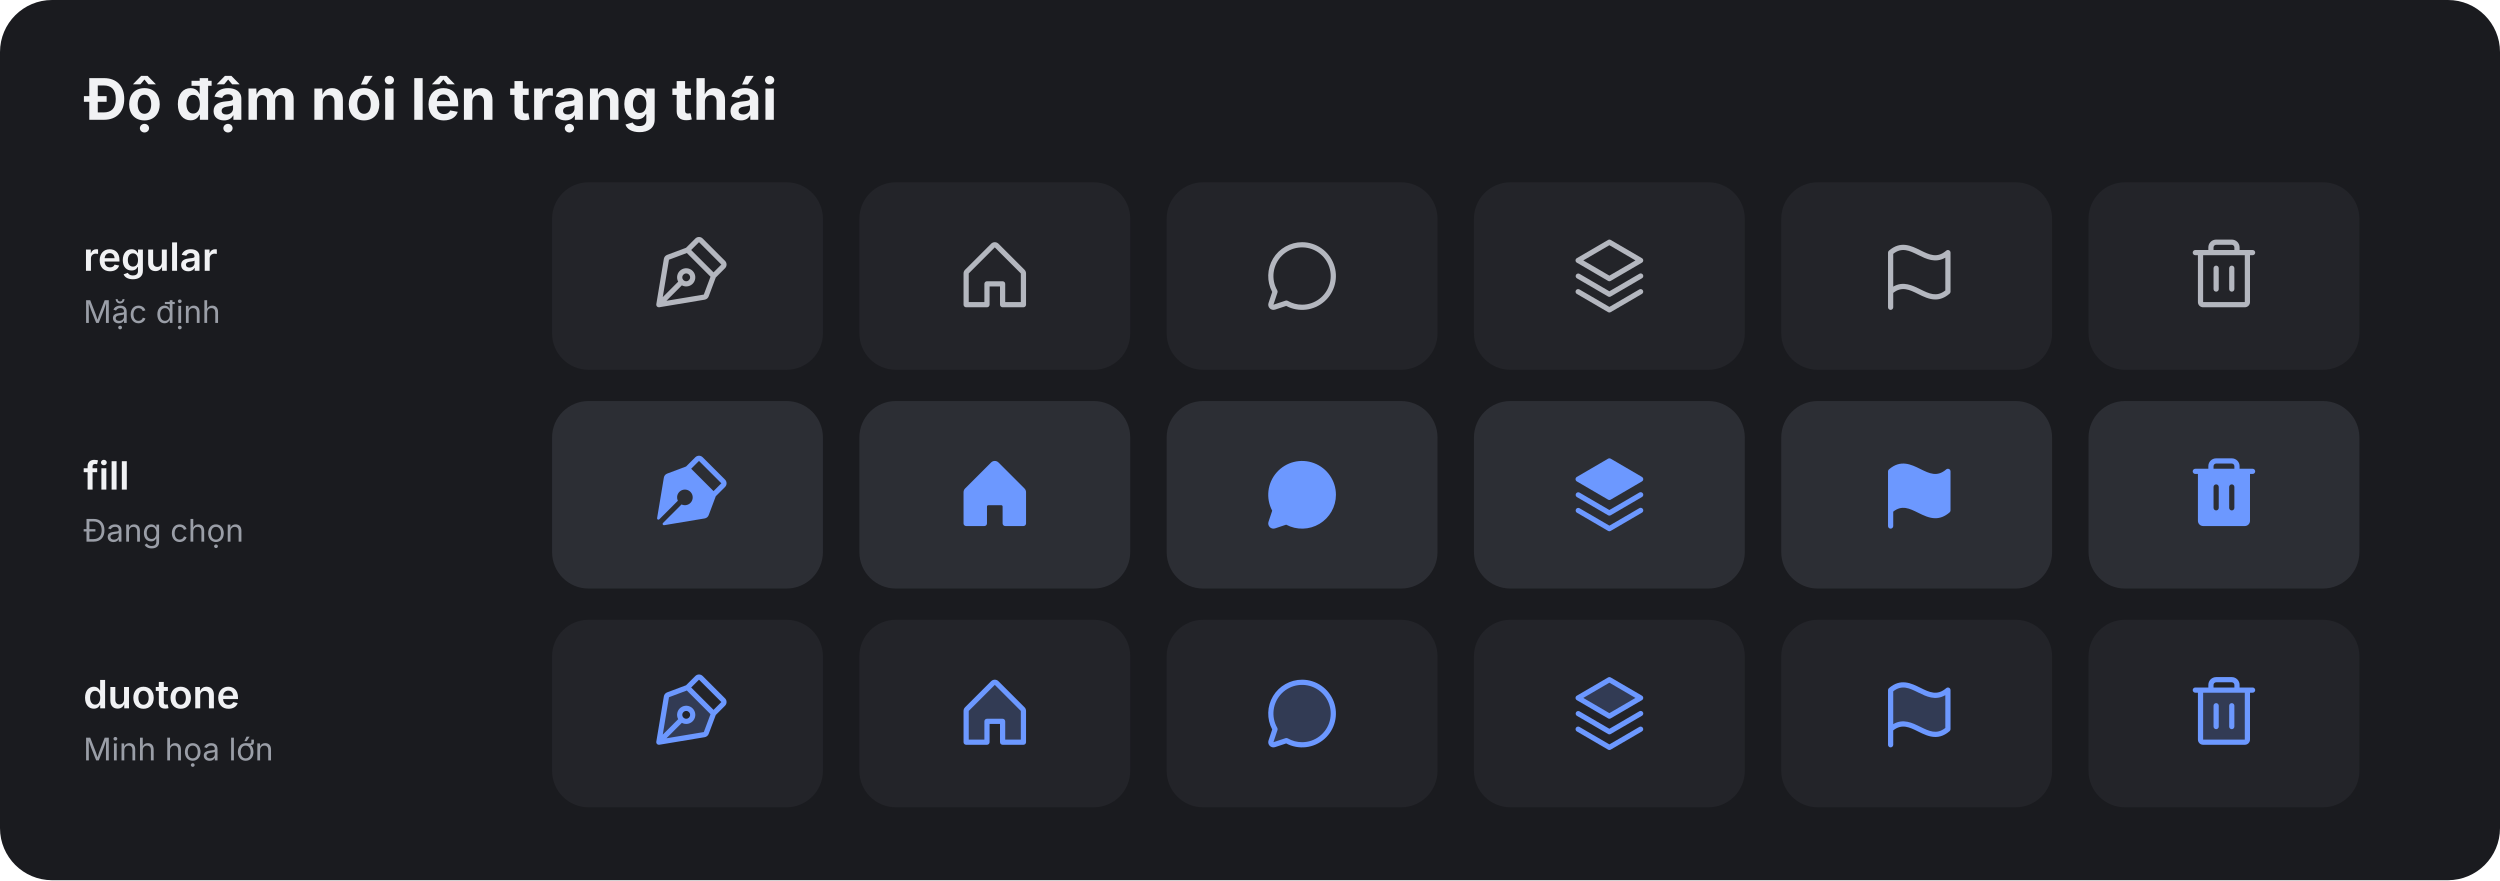
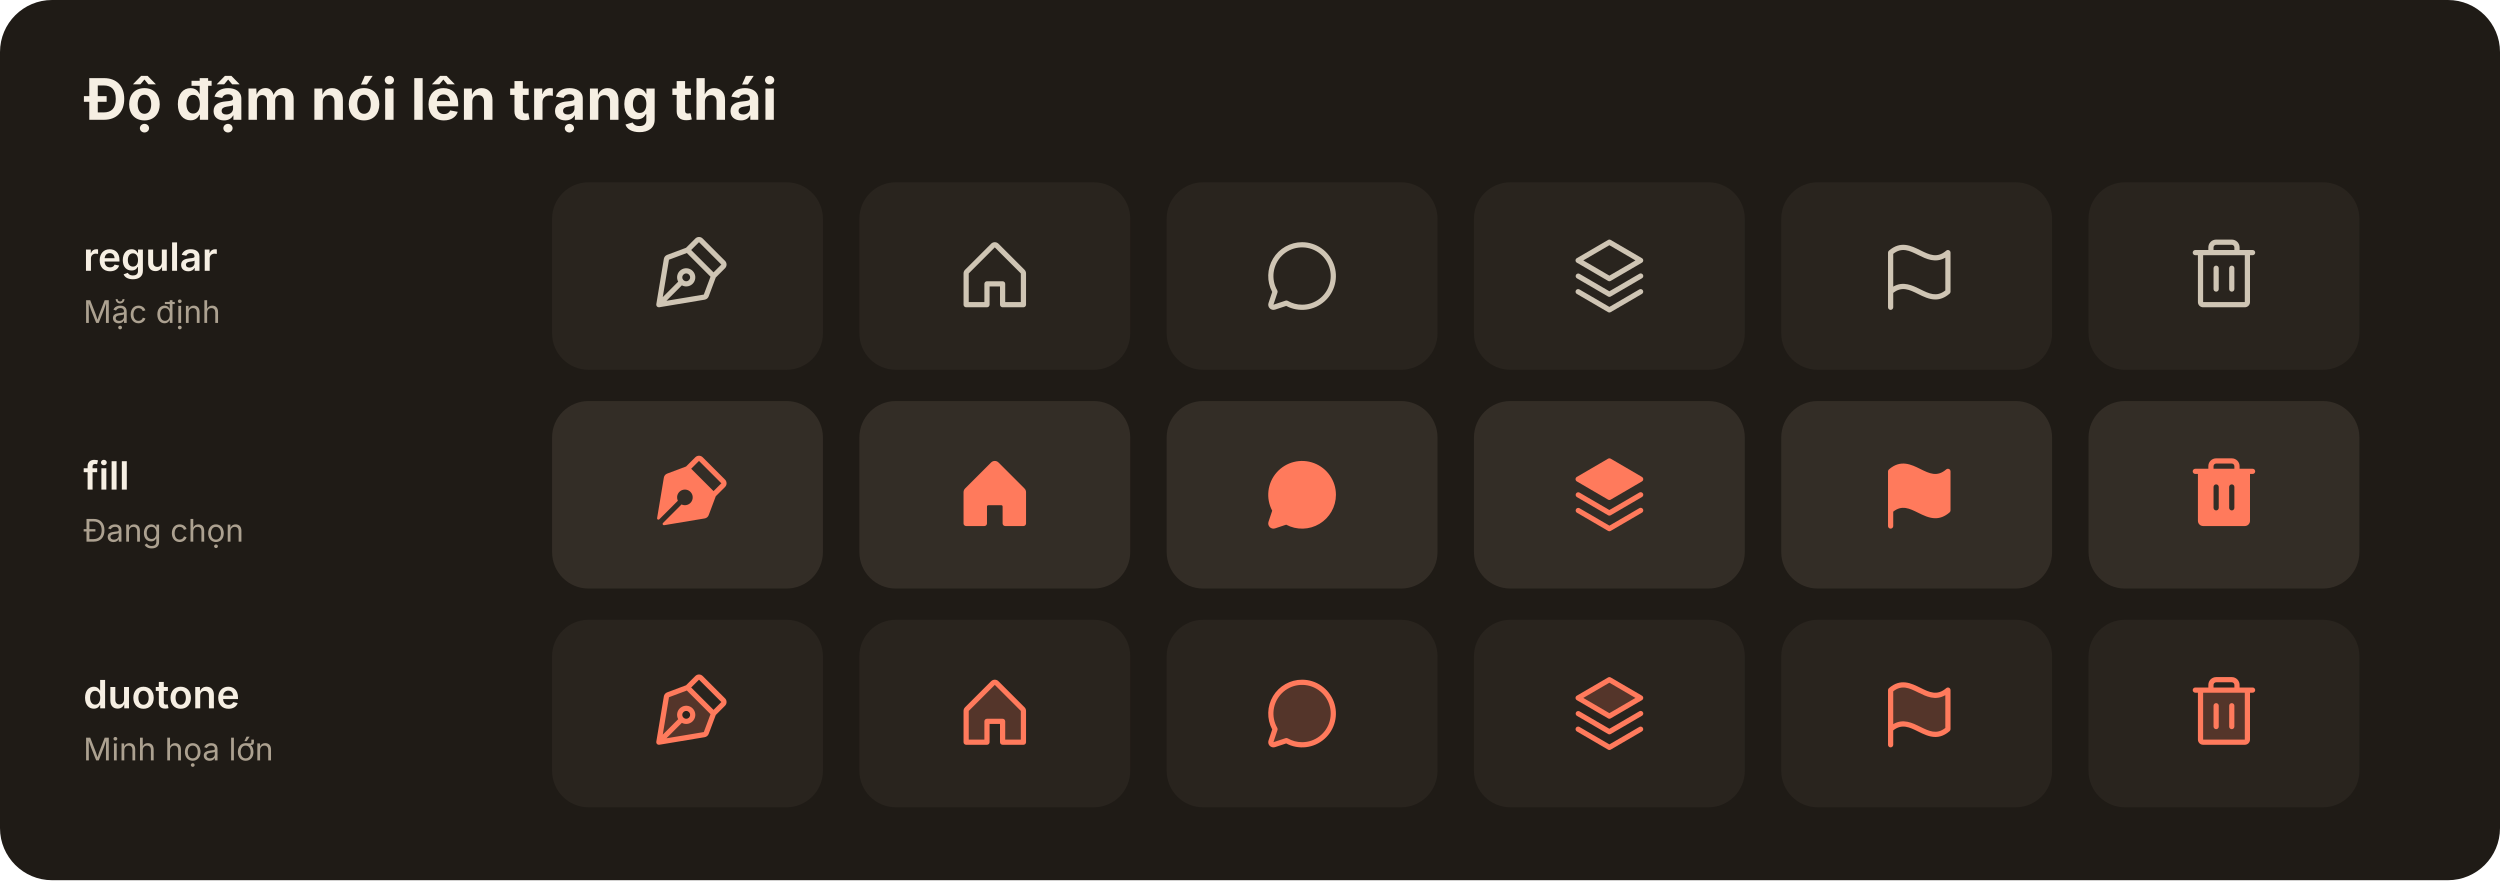
<svg xmlns="http://www.w3.org/2000/svg" width="960" height="338" viewBox="0 0 960 338">
-   <rect width="960" height="338" rx="20" fill="#1a1b1f" />
-   <text x="32" y="46" font-family="Inter, Helvetica, Arial, sans-serif" font-size="22" font-weight="700" fill="#f1f2f4" text-anchor="start">Độ đậm nói lên trạng thái</text>
-   <text x="32" y="104" font-family="Inter, Helvetica, Arial, sans-serif" font-size="15" font-weight="600" fill="#f1f2f4" text-anchor="start">regular</text>
-   <text x="32" y="124" font-family="Inter, Helvetica, Arial, sans-serif" font-size="12" font-weight="400" fill="#9a9ea7" text-anchor="start">Mặc định</text>
-   <rect x="212" y="70" width="104" height="72" rx="14" fill="#232429" />
-   <g transform="translate(248 90) scale(0.125)" fill="#b4b7bf">
+   <rect width="960" height="338" rx="20" fill="#1f1b16" />
+   <text x="32" y="46" font-family="Inter, Helvetica, Arial, sans-serif" font-size="22" font-weight="700" fill="#f6efe3" text-anchor="start">Độ đậm nói lên trạng thái</text>
+   <text x="32" y="104" font-family="Inter, Helvetica, Arial, sans-serif" font-size="15" font-weight="600" fill="#f6efe3" text-anchor="start">regular</text>
+   <text x="32" y="124" font-family="Inter, Helvetica, Arial, sans-serif" font-size="12" font-weight="400" fill="#aca190" text-anchor="start">Mặc định</text>
+   <rect x="212" y="70" width="104" height="72" rx="14" fill="#29241e" />
+   <g transform="translate(248 90) scale(0.125)" fill="#cfc5b4">
    <path d="M248 92.68a15.86 15.86 0 0 0-4.69-11.31l-68.68-68.69a16 16 0 0 0-22.63 0l-28.43 28.43-58 21.77a16.06 16.06 0 0 0-10.22 12.35L32.11 214.68A8 8 0 0 0 40 224a8.4 8.4 0 0 0 1.32-.11l139.44-23.24a16 16 0 0 0 12.35-10.17l21.77-58L243.31 104A15.87 15.87 0 0 0 248 92.68m-69.87 92.19L63.32 204l47.37-47.37a28 28 0 1 0-11.32-11.32L52 192.7 71.13 77.86 126 57.29 198.7 130ZM112 132a12 12 0 1 1 12 12 12 12 0 0 1-12-12m96-15.32L139.31 48l24-24L232 92.68Z" />
  </g>
-   <rect x="330" y="70" width="104" height="72" rx="14" fill="#232429" />
-   <g transform="translate(366 90) scale(0.125)" fill="#b4b7bf">
+   <rect x="330" y="70" width="104" height="72" rx="14" fill="#29241e" />
+   <g transform="translate(366 90) scale(0.125)" fill="#cfc5b4">
    <path d="m219.31 108.68-80-80a16 16 0 0 0-22.62 0l-80 80A15.87 15.87 0 0 0 32 120v96a8 8 0 0 0 8 8h64a8 8 0 0 0 8-8v-56h32v56a8 8 0 0 0 8 8h64a8 8 0 0 0 8-8v-96a15.87 15.87 0 0 0-4.69-11.32M208 208h-48v-56a8 8 0 0 0-8-8h-48a8 8 0 0 0-8 8v56H48v-88l80-80 80 80Z" />
  </g>
-   <rect x="448" y="70" width="104" height="72" rx="14" fill="#232429" />
-   <g transform="translate(484 90) scale(0.125)" fill="#b4b7bf">
+   <rect x="448" y="70" width="104" height="72" rx="14" fill="#29241e" />
+   <g transform="translate(484 90) scale(0.125)" fill="#cfc5b4">
    <path d="M128 24a104 104 0 0 0-91.82 152.88l-11.35 34.05a16 16 0 0 0 20.24 20.24l34.05-11.35A104 104 0 1 0 128 24m0 192a87.87 87.87 0 0 1-44.06-11.81 8 8 0 0 0-6.54-.67L40 216l12.47-37.4a8 8 0 0 0-.66-6.54A88 88 0 1 1 128 216" />
  </g>
-   <rect x="566" y="70" width="104" height="72" rx="14" fill="#232429" />
-   <g transform="translate(602 90) scale(0.125)" fill="#b4b7bf">
+   <rect x="566" y="70" width="104" height="72" rx="14" fill="#29241e" />
+   <g transform="translate(602 90) scale(0.125)" fill="#cfc5b4">
    <path d="M230.91 172a8 8 0 0 1-2.91 10.91l-96 56a8 8 0 0 1-8.06 0l-96-56A8 8 0 0 1 36 169.09l92 53.65 92-53.65a8 8 0 0 1 10.91 2.91M220 121.09l-92 53.65-92-53.65a8 8 0 0 0-8 13.82l96 56a8 8 0 0 0 8.06 0l96-56a8 8 0 1 0-8.06-13.82M24 80a8 8 0 0 1 4-6.91l96-56a8 8 0 0 1 8.06 0l96 56a8 8 0 0 1 0 13.82l-96 56a8 8 0 0 1-8.06 0l-96-56A8 8 0 0 1 24 80m23.88 0L128 126.74 208.12 80 128 33.26Z" />
  </g>
-   <rect x="684" y="70" width="104" height="72" rx="14" fill="#232429" />
-   <g transform="translate(720 90) scale(0.125)" fill="#b4b7bf">
+   <rect x="684" y="70" width="104" height="72" rx="14" fill="#29241e" />
+   <g transform="translate(720 90) scale(0.125)" fill="#cfc5b4">
    <path d="M42.76 50A8 8 0 0 0 40 56v168a8 8 0 0 0 16 0v-44.23c26.79-21.16 49.87-9.75 76.45 3.41 16.4 8.11 34.06 16.85 53 16.85 13.93 0 28.54-4.75 43.82-18a8 8 0 0 0 2.76-6V56a8 8 0 0 0-13.27-6c-28 24.23-51.72 12.49-79.21-1.12C111.07 34.76 78.78 18.79 42.76 50M216 172.25c-26.79 21.16-49.87 9.74-76.45-3.41-25-12.35-52.81-26.13-83.55-8.4V59.79c26.79-21.16 49.87-9.75 76.45 3.4 25 12.35 52.82 26.13 83.55 8.4Z" />
  </g>
-   <rect x="802" y="70" width="104" height="72" rx="14" fill="#232429" />
-   <g transform="translate(838 90) scale(0.125)" fill="#b4b7bf">
+   <rect x="802" y="70" width="104" height="72" rx="14" fill="#29241e" />
+   <g transform="translate(838 90) scale(0.125)" fill="#cfc5b4">
    <path d="M216 48h-40v-8a24 24 0 0 0-24-24h-48a24 24 0 0 0-24 24v8H40a8 8 0 0 0 0 16h8v144a16 16 0 0 0 16 16h128a16 16 0 0 0 16-16V64h8a8 8 0 0 0 0-16M96 40a8 8 0 0 1 8-8h48a8 8 0 0 1 8 8v8H96Zm96 168H64V64h128Zm-80-104v64a8 8 0 0 1-16 0v-64a8 8 0 0 1 16 0m48 0v64a8 8 0 0 1-16 0v-64a8 8 0 0 1 16 0" />
  </g>
-   <text x="32" y="188" font-family="Inter, Helvetica, Arial, sans-serif" font-size="15" font-weight="600" fill="#f1f2f4" text-anchor="start">fill</text>
-   <text x="32" y="208" font-family="Inter, Helvetica, Arial, sans-serif" font-size="12" font-weight="400" fill="#9a9ea7" text-anchor="start">Đang chọn</text>
-   <rect x="212" y="154" width="104" height="72" rx="14" fill="#2c2e34" />
-   <g transform="translate(248 174) scale(0.125)" fill="#6c98ff">
+   <text x="32" y="188" font-family="Inter, Helvetica, Arial, sans-serif" font-size="15" font-weight="600" fill="#f6efe3" text-anchor="start">fill</text>
+   <text x="32" y="208" font-family="Inter, Helvetica, Arial, sans-serif" font-size="12" font-weight="400" fill="#aca190" text-anchor="start">Đang chọn</text>
+   <rect x="212" y="154" width="104" height="72" rx="14" fill="#332d26" />
+   <g transform="translate(248 174) scale(0.125)" fill="#ff7a5c">
    <path d="m243.31 81.36-68.68-68.68a16 16 0 0 0-22.63 0l-28.44 28.44-58 21.76a16 16 0 0 0-10.2 12.35l-20.77 124.6a4 4 0 0 0 6.77 3.49l57-57a23.85 23.85 0 0 1-2.29-12.08 24 24 0 1 1 13.6 23.4l-57 57a4 4 0 0 0 3.49 6.77l124.61-20.77a16 16 0 0 0 12.35-10.16l21.77-58.07L243.31 104a16 16 0 0 0 0-22.63ZM208 116.68 139.32 48l24-24L232 92.68Z" />
  </g>
-   <rect x="330" y="154" width="104" height="72" rx="14" fill="#2c2e34" />
-   <g transform="translate(366 174) scale(0.125)" fill="#6c98ff">
+   <rect x="330" y="154" width="104" height="72" rx="14" fill="#332d26" />
+   <g transform="translate(366 174) scale(0.125)" fill="#ff7a5c">
    <path d="M224 120v96a8 8 0 0 1-8 8h-56a8 8 0 0 1-8-8v-52a4 4 0 0 0-4-4h-40a4 4 0 0 0-4 4v52a8 8 0 0 1-8 8H40a8 8 0 0 1-8-8v-96a16 16 0 0 1 4.69-11.31l80-80a16 16 0 0 1 22.62 0l80 80A16 16 0 0 1 224 120" />
  </g>
-   <rect x="448" y="154" width="104" height="72" rx="14" fill="#2c2e34" />
-   <g transform="translate(484 174) scale(0.125)" fill="#6c98ff">
+   <rect x="448" y="154" width="104" height="72" rx="14" fill="#332d26" />
+   <g transform="translate(484 174) scale(0.125)" fill="#ff7a5c">
    <path d="M232 128a104 104 0 0 1-152.88 91.82l-34.05 11.35a16 16 0 0 1-20.24-20.24l11.35-34.05A104 104 0 1 1 232 128" />
  </g>
-   <rect x="566" y="154" width="104" height="72" rx="14" fill="#2c2e34" />
-   <g transform="translate(602 174) scale(0.125)" fill="#6c98ff">
+   <rect x="566" y="154" width="104" height="72" rx="14" fill="#332d26" />
+   <g transform="translate(602 174) scale(0.125)" fill="#ff7a5c">
    <path d="m220 169.09-92 53.65-92-53.65a8 8 0 0 0-8 13.82l96 56a8 8 0 0 0 8.06 0l96-56a8 8 0 1 0-8.06-13.82" />
    <path d="m220 121.09-92 53.65-92-53.65a8 8 0 0 0-8 13.82l96 56a8 8 0 0 0 8.06 0l96-56a8 8 0 1 0-8.06-13.82" />
    <path d="m28 86.91 96 56a8 8 0 0 0 8.06 0l96-56a8 8 0 0 0 0-13.82l-96-56a8 8 0 0 0-8.06 0l-96 56a8 8 0 0 0 0 13.82" />
  </g>
-   <rect x="684" y="154" width="104" height="72" rx="14" fill="#2c2e34" />
-   <g transform="translate(720 174) scale(0.125)" fill="#6c98ff">
+   <rect x="684" y="154" width="104" height="72" rx="14" fill="#332d26" />
+   <g transform="translate(720 174) scale(0.125)" fill="#ff7a5c">
    <path d="M232 56v120a8 8 0 0 1-2.76 6c-15.28 13.23-29.89 18-43.82 18-18.91 0-36.57-8.74-53-16.85C105.87 170 82.79 158.61 56 179.77V224a8 8 0 0 1-16 0V56a8 8 0 0 1 2.77-6c36-31.18 68.31-15.21 96.79-1.12C167 62.46 190.79 74.2 218.76 50A8 8 0 0 1 232 56" />
  </g>
-   <rect x="802" y="154" width="104" height="72" rx="14" fill="#2c2e34" />
-   <g transform="translate(838 174) scale(0.125)" fill="#6c98ff">
+   <rect x="802" y="154" width="104" height="72" rx="14" fill="#332d26" />
+   <g transform="translate(838 174) scale(0.125)" fill="#ff7a5c">
    <path d="M216 48h-40v-8a24 24 0 0 0-24-24h-48a24 24 0 0 0-24 24v8H40a8 8 0 0 0 0 16h8v144a16 16 0 0 0 16 16h128a16 16 0 0 0 16-16V64h8a8 8 0 0 0 0-16M112 168a8 8 0 0 1-16 0v-64a8 8 0 0 1 16 0Zm48 0a8 8 0 0 1-16 0v-64a8 8 0 0 1 16 0Zm0-120H96v-8a8 8 0 0 1 8-8h48a8 8 0 0 1 8 8Z" />
  </g>
-   <text x="32" y="272" font-family="Inter, Helvetica, Arial, sans-serif" font-size="15" font-weight="600" fill="#f1f2f4" text-anchor="start">duotone</text>
-   <text x="32" y="292" font-family="Inter, Helvetica, Arial, sans-serif" font-size="12" font-weight="400" fill="#9a9ea7" text-anchor="start">Minh họa lớn</text>
-   <rect x="212" y="238" width="104" height="72" rx="14" fill="#232429" />
-   <g transform="translate(248 258) scale(0.125)" fill="#6c98ff">
+   <text x="32" y="272" font-family="Inter, Helvetica, Arial, sans-serif" font-size="15" font-weight="600" fill="#f6efe3" text-anchor="start">duotone</text>
+   <text x="32" y="292" font-family="Inter, Helvetica, Arial, sans-serif" font-size="12" font-weight="400" fill="#aca190" text-anchor="start">Minh họa lớn</text>
+   <rect x="212" y="238" width="104" height="72" rx="14" fill="#29241e" />
+   <g transform="translate(248 258) scale(0.125)" fill="#ff7a5c">
    <path d="M128 48 68.32 70.38a8 8 0 0 0-5.08 6.17L40 216l139.45-23.24a8 8 0 0 0 6.17-5.08L208 128Zm-4 104a20 20 0 1 1 20-20 20 20 0 0 1-20 20" opacity=".2" />
    <path d="M248 92.68a15.86 15.86 0 0 0-4.69-11.31l-68.68-68.69a16 16 0 0 0-22.63 0l-28.43 28.43-58 21.77a16.06 16.06 0 0 0-10.22 12.35L32.11 214.68A8 8 0 0 0 40 224a8.4 8.4 0 0 0 1.32-.11l139.44-23.24a16 16 0 0 0 12.35-10.17l21.77-58L243.31 104A15.87 15.87 0 0 0 248 92.68m-69.87 92.19L63.32 204l47.37-47.37a28 28 0 1 0-11.32-11.32L52 192.7 71.13 77.86 126 57.29 198.7 130ZM112 132a12 12 0 1 1 12 12 12 12 0 0 1-12-12m96-15.32L139.31 48l24-24L232 92.68Z" />
  </g>
-   <rect x="330" y="238" width="104" height="72" rx="14" fill="#232429" />
-   <g transform="translate(366 258) scale(0.125)" fill="#6c98ff">
+   <rect x="330" y="238" width="104" height="72" rx="14" fill="#29241e" />
+   <g transform="translate(366 258) scale(0.125)" fill="#ff7a5c">
    <path d="M216 120v96h-64v-64h-48v64H40v-96a8 8 0 0 1 2.34-5.66l80-80a8 8 0 0 1 11.32 0l80 80A8 8 0 0 1 216 120" opacity=".2" />
    <path d="m219.31 108.68-80-80a16 16 0 0 0-22.62 0l-80 80A15.87 15.87 0 0 0 32 120v96a8 8 0 0 0 8 8h64a8 8 0 0 0 8-8v-56h32v56a8 8 0 0 0 8 8h64a8 8 0 0 0 8-8v-96a15.87 15.87 0 0 0-4.69-11.32M208 208h-48v-56a8 8 0 0 0-8-8h-48a8 8 0 0 0-8 8v56H48v-88l80-80 80 80Z" />
  </g>
-   <rect x="448" y="238" width="104" height="72" rx="14" fill="#232429" />
-   <g transform="translate(484 258) scale(0.125)" fill="#6c98ff">
+   <rect x="448" y="238" width="104" height="72" rx="14" fill="#29241e" />
+   <g transform="translate(484 258) scale(0.125)" fill="#ff7a5c">
    <path d="M224 128a96 96 0 0 1-144.07 83.11l-37.39 12.47a8 8 0 0 1-10.12-10.12l12.47-37.39A96 96 0 1 1 224 128" opacity=".2" />
    <path d="M128 24a104 104 0 0 0-91.82 152.88l-11.35 34.05a16 16 0 0 0 20.24 20.24l34.05-11.35A104 104 0 1 0 128 24m0 192a87.87 87.87 0 0 1-44.06-11.81 8 8 0 0 0-6.54-.67L40 216l12.47-37.4a8 8 0 0 0-.66-6.54A88 88 0 1 1 128 216" />
  </g>
-   <rect x="566" y="238" width="104" height="72" rx="14" fill="#232429" />
-   <g transform="translate(602 258) scale(0.125)" fill="#6c98ff">
+   <rect x="566" y="238" width="104" height="72" rx="14" fill="#29241e" />
+   <g transform="translate(602 258) scale(0.125)" fill="#ff7a5c">
    <path d="m224 80-96 56-96-56 96-56Z" opacity=".2" />
    <path d="M230.91 172a8 8 0 0 1-2.91 10.91l-96 56a8 8 0 0 1-8.06 0l-96-56A8 8 0 0 1 36 169.09l92 53.65 92-53.65a8 8 0 0 1 10.91 2.91M220 121.09l-92 53.65-92-53.65a8 8 0 0 0-8 13.82l96 56a8 8 0 0 0 8.06 0l96-56a8 8 0 1 0-8.06-13.82M24 80a8 8 0 0 1 4-6.91l96-56a8 8 0 0 1 8.06 0l96 56a8 8 0 0 1 0 13.82l-96 56a8 8 0 0 1-8.06 0l-96-56A8 8 0 0 1 24 80m23.88 0L128 126.74 208.12 80 128 33.26Z" />
  </g>
-   <rect x="684" y="238" width="104" height="72" rx="14" fill="#232429" />
-   <g transform="translate(720 258) scale(0.125)" fill="#6c98ff">
+   <rect x="684" y="238" width="104" height="72" rx="14" fill="#29241e" />
+   <g transform="translate(720 258) scale(0.125)" fill="#ff7a5c">
    <path d="M224 56v120c-64 55.43-112-55.43-176 0V56c64-55.43 112 55.43 176 0" opacity=".2" />
    <path d="M42.76 50A8 8 0 0 0 40 56v168a8 8 0 0 0 16 0v-44.23c26.79-21.16 49.87-9.75 76.45 3.41 16.4 8.11 34.06 16.85 53 16.85 13.93 0 28.54-4.75 43.82-18a8 8 0 0 0 2.76-6V56a8 8 0 0 0-13.27-6c-28 24.23-51.72 12.49-79.21-1.12C111.07 34.76 78.78 18.79 42.76 50M216 172.25c-26.79 21.16-49.87 9.74-76.45-3.41-25-12.35-52.81-26.13-83.55-8.4V59.79c26.79-21.16 49.87-9.75 76.45 3.4 25 12.35 52.82 26.13 83.55 8.4Z" />
  </g>
-   <rect x="802" y="238" width="104" height="72" rx="14" fill="#232429" />
-   <g transform="translate(838 258) scale(0.125)" fill="#6c98ff">
+   <rect x="802" y="238" width="104" height="72" rx="14" fill="#29241e" />
+   <g transform="translate(838 258) scale(0.125)" fill="#ff7a5c">
    <path d="M200 56v152a8 8 0 0 1-8 8H64a8 8 0 0 1-8-8V56Z" opacity=".2" />
    <path d="M216 48h-40v-8a24 24 0 0 0-24-24h-48a24 24 0 0 0-24 24v8H40a8 8 0 0 0 0 16h8v144a16 16 0 0 0 16 16h128a16 16 0 0 0 16-16V64h8a8 8 0 0 0 0-16M96 40a8 8 0 0 1 8-8h48a8 8 0 0 1 8 8v8H96Zm96 168H64V64h128Zm-80-104v64a8 8 0 0 1-16 0v-64a8 8 0 0 1 16 0m48 0v64a8 8 0 0 1-16 0v-64a8 8 0 0 1 16 0" />
  </g>
</svg>
